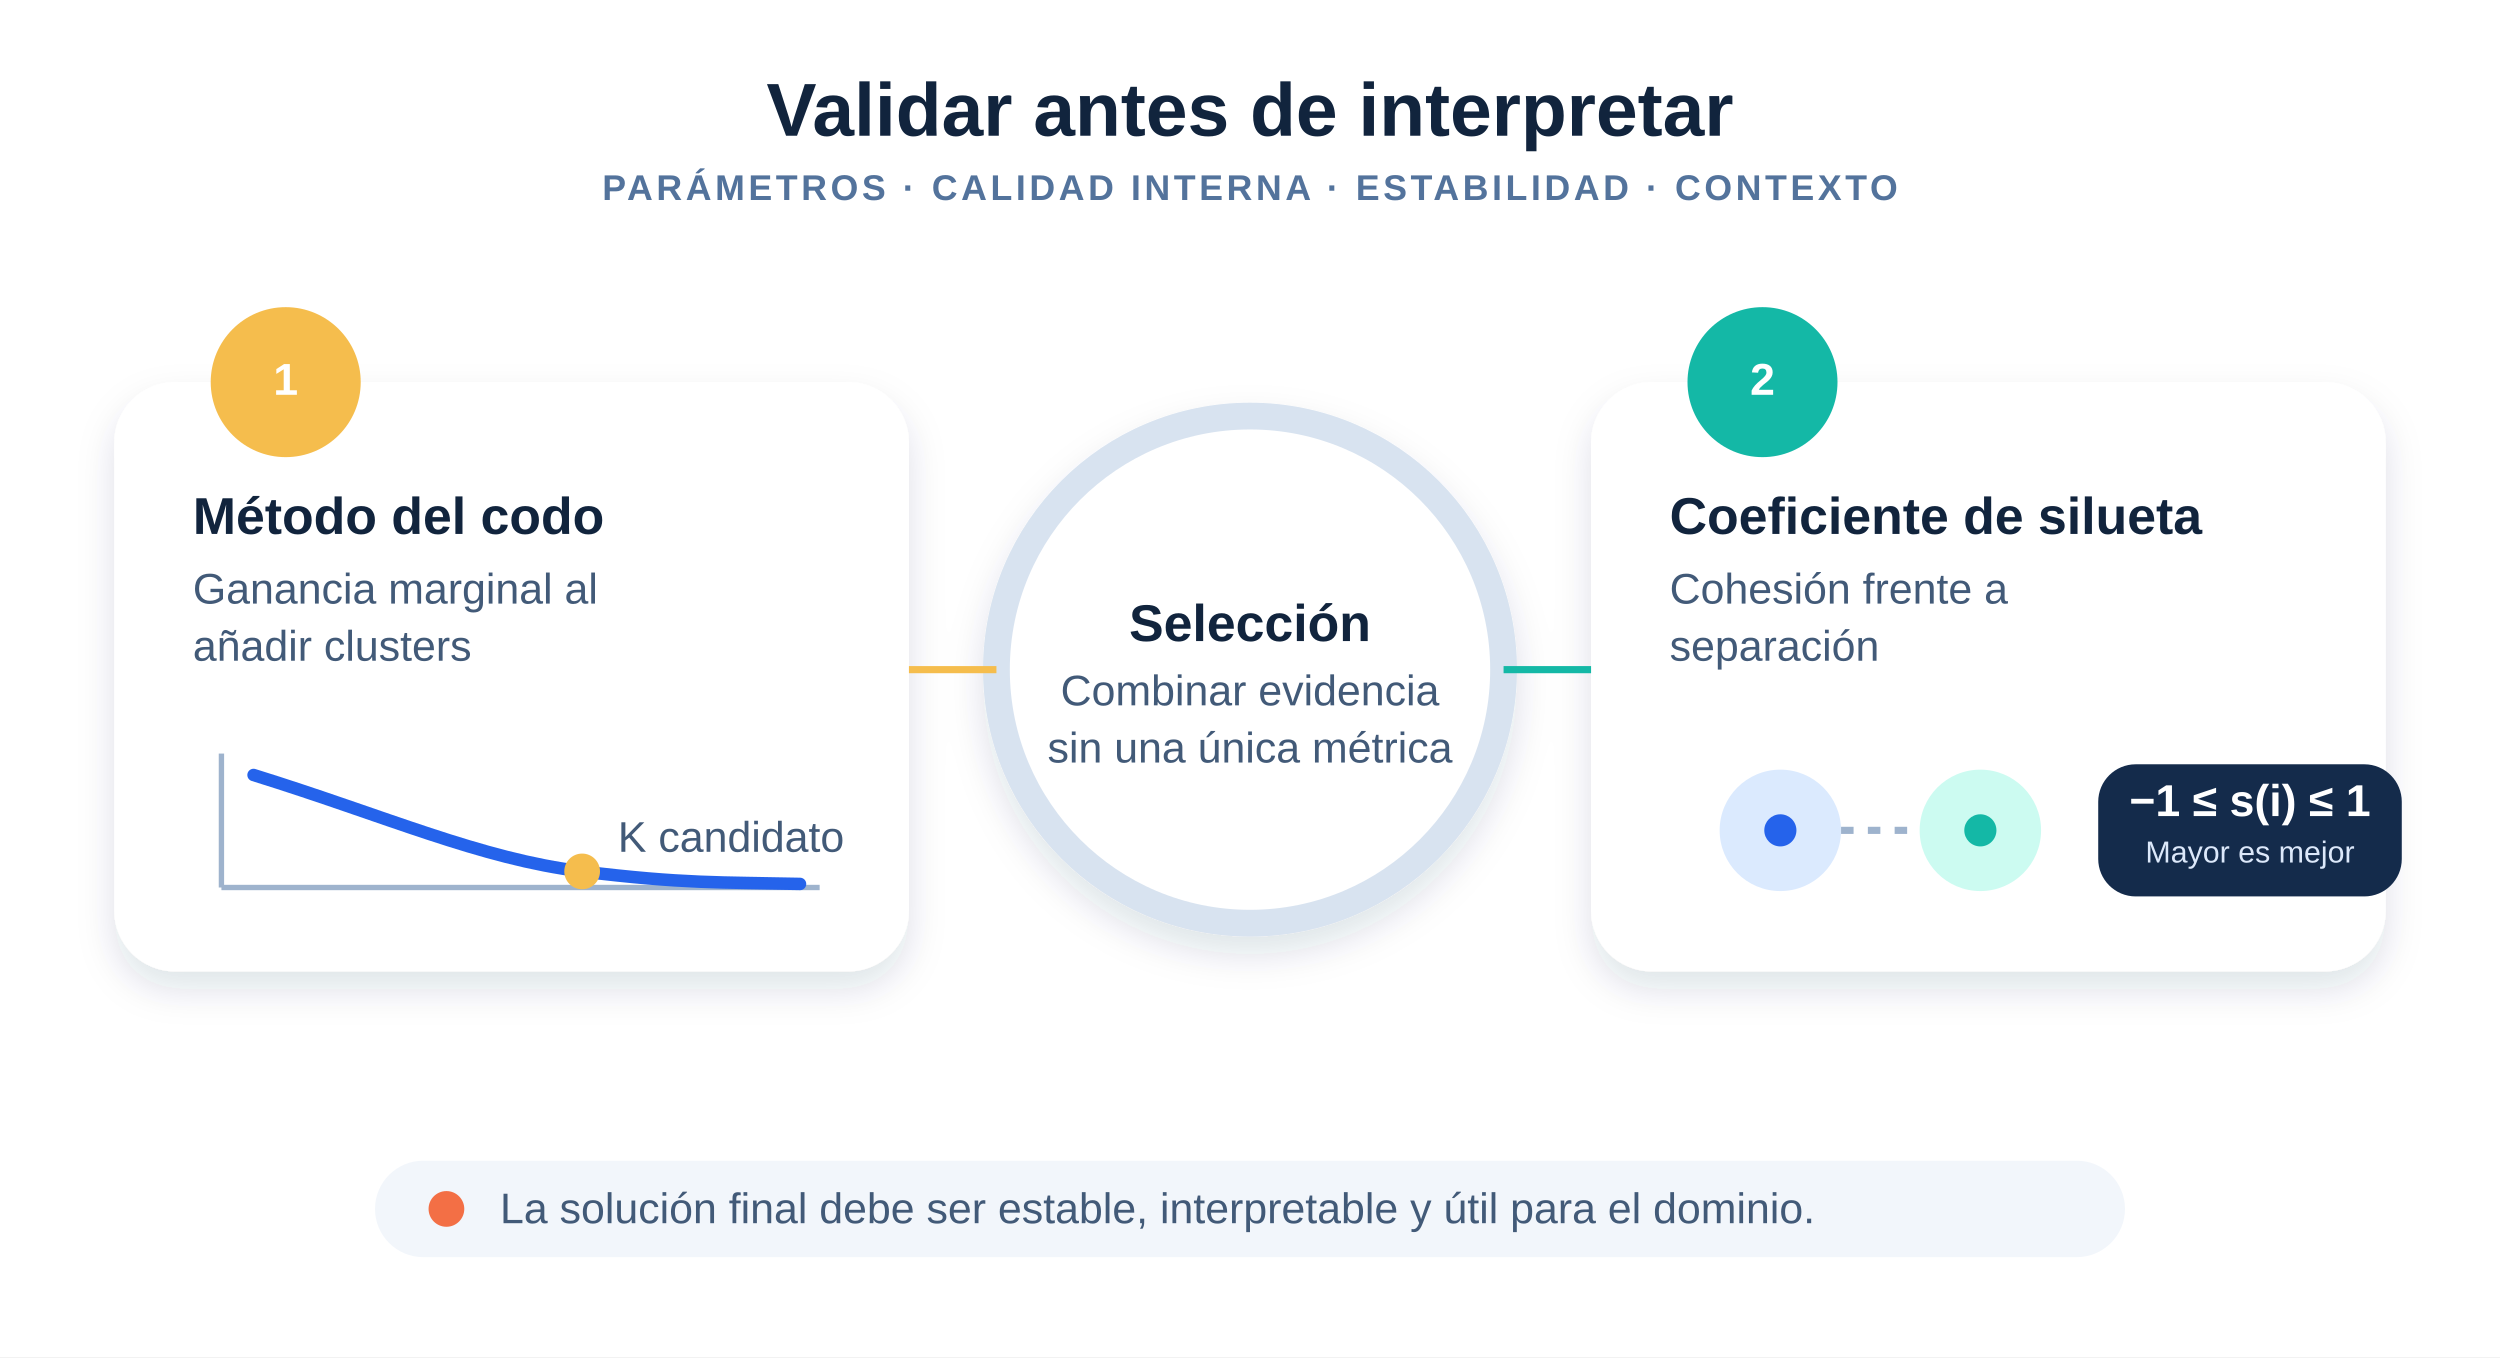
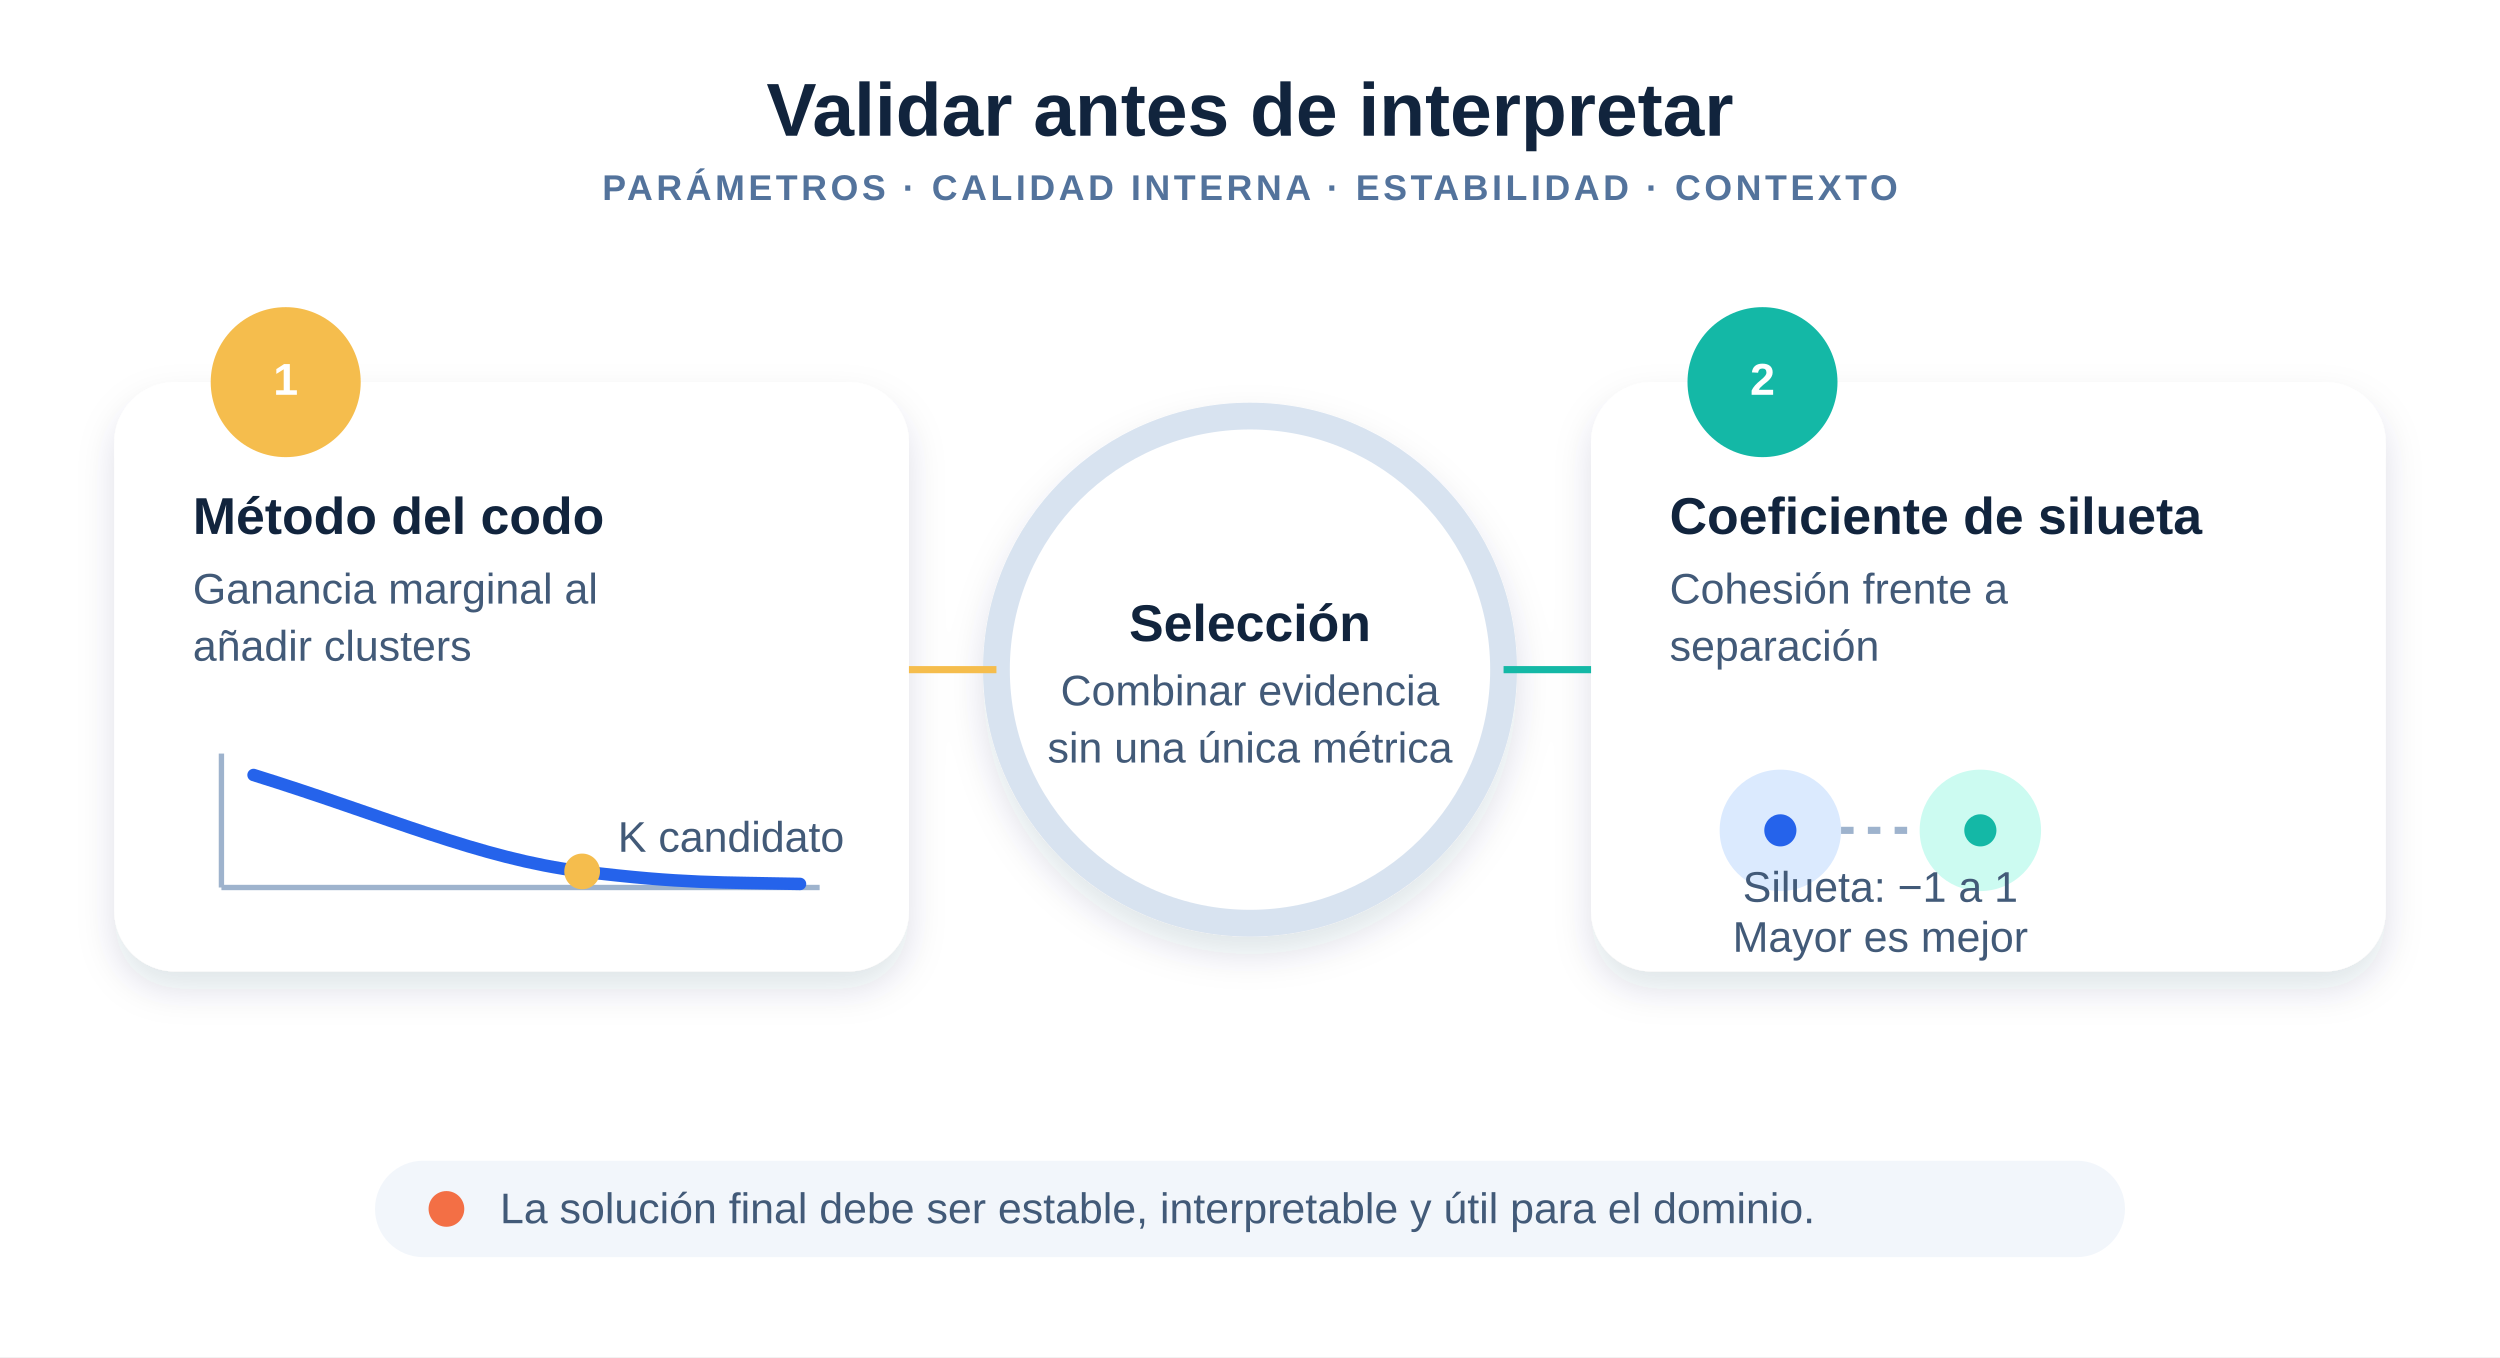
<svg xmlns="http://www.w3.org/2000/svg" viewBox="0 0 1400 760" role="img" aria-labelledby="title desc">
  <defs>
    <filter id="s">
      <feDropShadow dx="0" dy="10" stdDeviation="10" flood-color="#17335b" flood-opacity=".13" />
    </filter>
    <style>text{font-family:Arial,Helvetica,sans-serif}.h{font-size:42px;font-weight:800;fill:#11243d}.k{font-size:20px;font-weight:700;letter-spacing:2px}.t{font-size:29px;font-weight:800;fill:#11243d}.p{font-size:24px;fill:#425a78}.w{font-size:25px;font-weight:800;fill:#fff}</style>
  </defs>
  <rect width="1400" height="760" fill="#fff" />
  <text x="700" y="76" text-anchor="middle" class="h">Validar antes de interpretar</text>
  <text x="700" y="112" text-anchor="middle" class="k" fill="#53739c">PARÁMETROS · CALIDAD INTERNA · ESTABILIDAD · CONTEXTO</text>
  <g filter="url(#s)">
    <rect x="64" y="214" width="445" height="330" rx="34" fill="#fff" />
    <circle cx="700" cy="375" r="142" fill="#fff" stroke="#d8e3f0" stroke-width="15" />
    <rect x="891" y="214" width="445" height="330" rx="34" fill="#fff" />
  </g>
  <g fill="none" stroke-width="4">
    <path d="M509 375h49" stroke="#f5bd4d" />
    <path d="M842 375h49" stroke="#14b8a6" />
  </g>
  <text x="700" y="359" text-anchor="middle" class="t">Selección</text>
  <text x="700" y="395" text-anchor="middle" class="p">Combinar evidencia</text>
  <text x="700" y="427" text-anchor="middle" class="p">sin una única métrica</text>
  <circle cx="160" cy="214" r="42" fill="#f5bd4d" />
  <text x="160" y="214" text-anchor="middle" dominant-baseline="middle" class="w">1</text>
  <text x="108" y="299" class="t">Método del codo</text>
  <text x="108" y="338" class="p">Ganancia marginal al</text>
  <text x="108" y="370" class="p">añadir clusters</text>
  <g transform="translate(124 422)">
    <path d="M0 75H335M0 0V75" stroke="#9eb3cd" stroke-width="3" />
    <path d="M18 12C92 35 145 59 202 66S280 72 324 73" fill="none" stroke="#2563eb" stroke-width="7" stroke-linecap="round" />
    <circle cx="202" cy="66" r="10" fill="#f5bd4d" />
    <text x="222" y="55" class="p">K candidato</text>
  </g>
  <circle cx="987" cy="214" r="42" fill="#14b8a6" />
  <text x="987" y="214" text-anchor="middle" dominant-baseline="middle" class="w">2</text>
  <text x="935" y="299" class="t">Coeficiente de silueta</text>
  <text x="935" y="338" class="p">Cohesión frente a</text>
  <text x="935" y="370" class="p">separación</text>
  <g transform="translate(949 423)">
    <circle cx="48" cy="42" r="34" fill="#dbeafe" />
    <circle cx="48" cy="42" r="9" fill="#2563eb" />
    <circle cx="160" cy="42" r="34" fill="#ccfbf1" />
    <circle cx="160" cy="42" r="9" fill="#14b8a6" />
    <path d="M82 42h44" stroke="#9eb3cd" stroke-width="4" stroke-dasharray="7 8" />
-     <rect x="226" y="5" width="170" height="74" rx="21" fill="#142b4b" />
-     <text x="311" y="34" text-anchor="middle" class="w">−1 ≤ s(i) ≤ 1</text>
-     <text x="311" y="60" text-anchor="middle" font-family="Arial" font-size="17" fill="#dce8fa">Mayor es mejor</text>
+     <text x="104" y="82" text-anchor="middle" class="p">Silueta: −1 a 1</text>
+     <text x="104" y="110" text-anchor="middle" class="p">Mayor es mejor</text>
  </g>
  <rect x="210" y="650" width="980" height="54" rx="27" fill="#f2f6fb" />
  <circle cx="250" cy="677" r="10" fill="#f36f45" />
  <text x="280" y="685" class="p">La solución final debe ser estable, interpretable y útil para el dominio.</text>
</svg>
